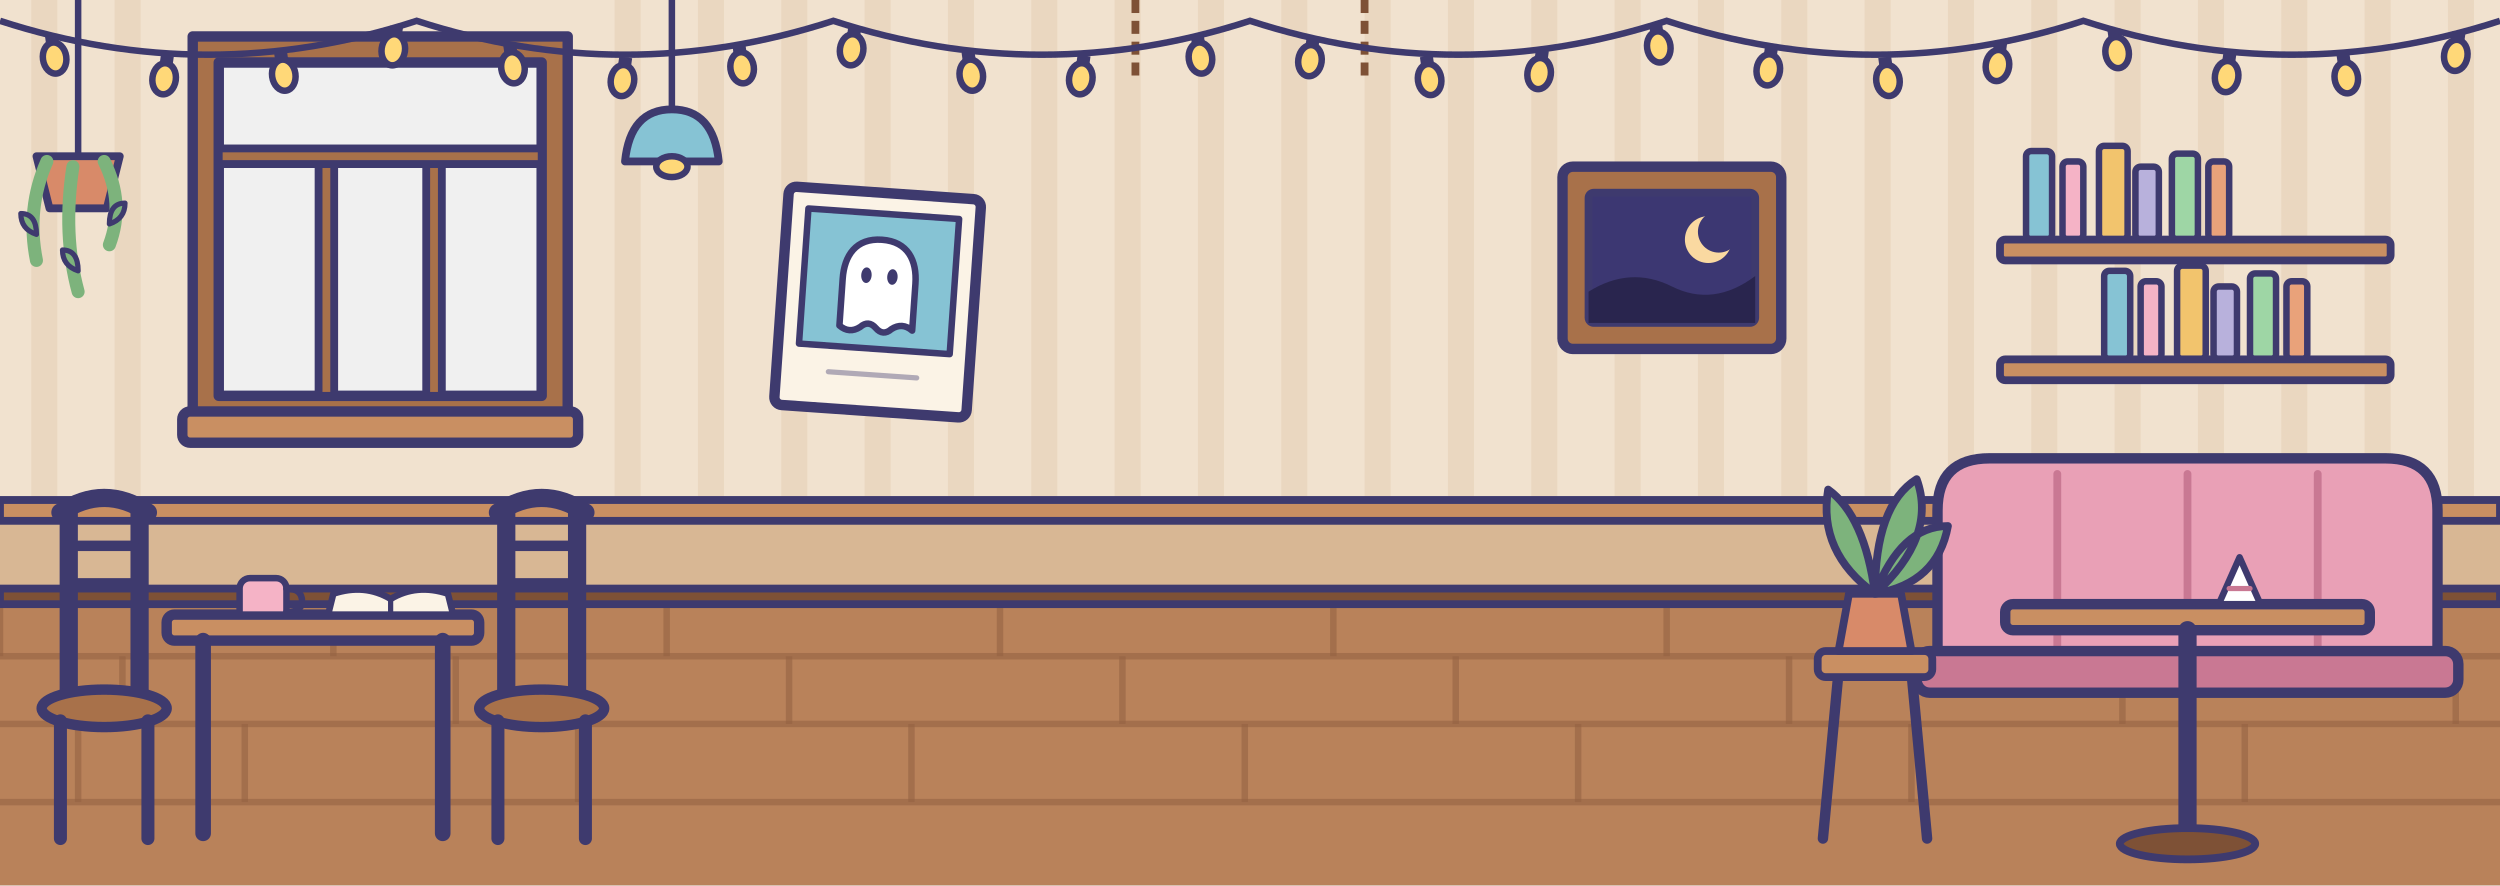
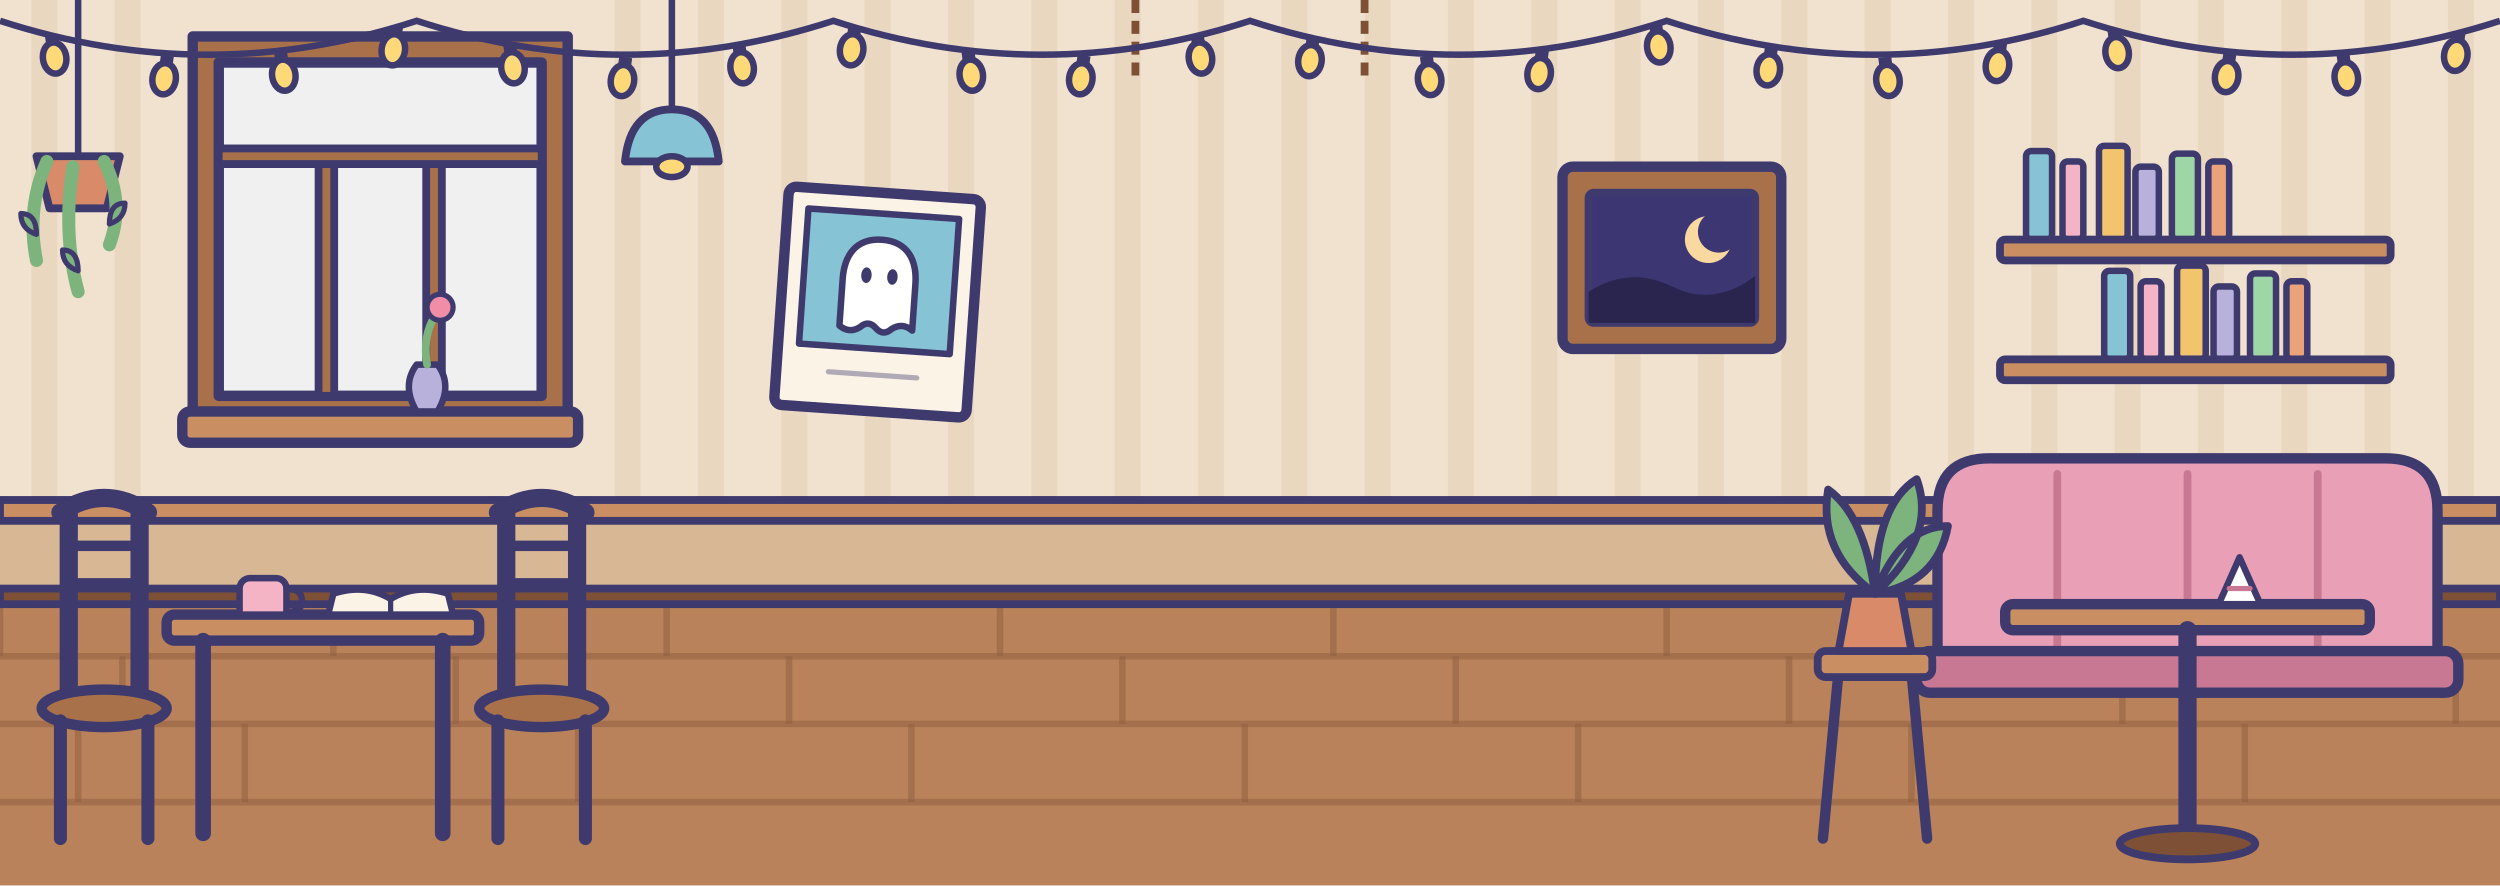
<svg xmlns="http://www.w3.org/2000/svg" viewBox="0 0 960 340" width="960" height="340">
  <path fill-rule="evenodd" d="M0 0 H960 V230 H0 Z M84 24 V152 H208 V24 Z" fill="#F1E2CF" />
  <g id="wallpaper">
    <rect x="12" y="0" width="10" height="196" fill="#EAD7C0" />
    <rect x="44" y="0" width="10" height="196" fill="#EAD7C0" />
    <rect x="236" y="0" width="10" height="196" fill="#EAD7C0" />
    <rect x="268" y="0" width="10" height="196" fill="#EAD7C0" />
    <rect x="300" y="0" width="10" height="196" fill="#EAD7C0" />
    <rect x="332" y="0" width="10" height="196" fill="#EAD7C0" />
    <rect x="364" y="0" width="10" height="196" fill="#EAD7C0" />
    <rect x="396" y="0" width="10" height="196" fill="#EAD7C0" />
    <rect x="428" y="0" width="10" height="196" fill="#EAD7C0" />
    <rect x="460" y="0" width="10" height="196" fill="#EAD7C0" />
    <rect x="492" y="0" width="10" height="196" fill="#EAD7C0" />
    <rect x="524" y="0" width="10" height="196" fill="#EAD7C0" />
    <rect x="556" y="0" width="10" height="196" fill="#EAD7C0" />
    <rect x="588" y="0" width="10" height="196" fill="#EAD7C0" />
    <rect x="620" y="0" width="10" height="196" fill="#EAD7C0" />
    <rect x="652" y="0" width="10" height="196" fill="#EAD7C0" />
    <rect x="684" y="0" width="10" height="196" fill="#EAD7C0" />
    <rect x="716" y="0" width="10" height="196" fill="#EAD7C0" />
    <rect x="748" y="0" width="10" height="196" fill="#EAD7C0" />
    <rect x="780" y="0" width="10" height="196" fill="#EAD7C0" />
    <rect x="812" y="0" width="10" height="196" fill="#EAD7C0" />
    <rect x="844" y="0" width="10" height="196" fill="#EAD7C0" />
    <rect x="876" y="0" width="10" height="196" fill="#EAD7C0" />
    <rect x="908" y="0" width="10" height="196" fill="#EAD7C0" />
    <rect x="940" y="0" width="10" height="196" fill="#EAD7C0" />
  </g>
  <rect x="0" y="196" width="960" height="34" fill="#D8B794" />
  <rect x="0" y="192" width="960" height="8" fill="#C98F62" stroke="#3E3A6E" stroke-width="3" stroke-linejoin="round" stroke-linecap="round" />
  <rect x="0" y="230" width="960" height="110" fill="#B9825A" />
  <path d="M0 252 H960" stroke="#946243" stroke-width="2.5" opacity="0.6" />
  <path d="M0 278 H960" stroke="#946243" stroke-width="2.5" opacity="0.6" />
  <path d="M0 308 H960" stroke="#946243" stroke-width="2.5" opacity="0.6" />
  <path d="M0 230 v22" stroke="#946243" stroke-width="2.5" opacity="0.6" />
  <path d="M47 252 v26" stroke="#946243" stroke-width="2.5" opacity="0.6" />
  <path d="M94 278 v30" stroke="#946243" stroke-width="2.5" opacity="0.6" />
  <path d="M128 230 v22" stroke="#946243" stroke-width="2.5" opacity="0.6" />
  <path d="M175 252 v26" stroke="#946243" stroke-width="2.5" opacity="0.6" />
  <path d="M222 278 v30" stroke="#946243" stroke-width="2.5" opacity="0.6" />
  <path d="M256 230 v22" stroke="#946243" stroke-width="2.5" opacity="0.6" />
  <path d="M303 252 v26" stroke="#946243" stroke-width="2.5" opacity="0.6" />
  <path d="M350 278 v30" stroke="#946243" stroke-width="2.5" opacity="0.6" />
  <path d="M384 230 v22" stroke="#946243" stroke-width="2.5" opacity="0.6" />
  <path d="M431 252 v26" stroke="#946243" stroke-width="2.5" opacity="0.6" />
  <path d="M478 278 v30" stroke="#946243" stroke-width="2.5" opacity="0.6" />
  <path d="M512 230 v22" stroke="#946243" stroke-width="2.5" opacity="0.6" />
  <path d="M559 252 v26" stroke="#946243" stroke-width="2.5" opacity="0.6" />
  <path d="M606 278 v30" stroke="#946243" stroke-width="2.5" opacity="0.6" />
  <path d="M640 230 v22" stroke="#946243" stroke-width="2.5" opacity="0.6" />
  <path d="M687 252 v26" stroke="#946243" stroke-width="2.5" opacity="0.6" />
  <path d="M734 278 v30" stroke="#946243" stroke-width="2.5" opacity="0.6" />
  <path d="M768 230 v22" stroke="#946243" stroke-width="2.5" opacity="0.6" />
  <path d="M815 252 v26" stroke="#946243" stroke-width="2.5" opacity="0.6" />
  <path d="M862 278 v30" stroke="#946243" stroke-width="2.5" opacity="0.6" />
  <path d="M896 230 v22" stroke="#946243" stroke-width="2.5" opacity="0.6" />
  <path d="M943 252 v26" stroke="#946243" stroke-width="2.5" opacity="0.6" />
  <path d="M30 278 v30" stroke="#946243" stroke-width="2.5" opacity="0.6" />
  <rect x="0" y="226" width="960" height="6" fill="#7E5136" stroke="#3E3A6E" stroke-width="3" stroke-linejoin="round" stroke-linecap="round" />
  <g transform="translate(240 0)">
    <g id="big-window">
      <path fill-rule="evenodd" d="M-166 14 H-22 V162 H-166 Z           M-156 24 V152 H-32 V24 Z" fill="#A8714A" stroke="#3E3A6E" stroke-width="4" stroke-linejoin="round" stroke-linecap="round" />
      <rect x="-117.667" y="60" width="6" height="92" fill="#A8714A" stroke="#3E3A6E" stroke-width="3" stroke-linejoin="round" stroke-linecap="round" />
      <rect x="-76.333" y="60" width="6" height="92" fill="#A8714A" stroke="#3E3A6E" stroke-width="3" stroke-linejoin="round" stroke-linecap="round" />
      <rect x="-156" y="57" width="124" height="6" fill="#A8714A" stroke="#3E3A6E" stroke-width="3" stroke-linejoin="round" stroke-linecap="round" />
      <rect x="-170" y="158" width="152" height="12" rx="3" fill="#C98F62" stroke="#3E3A6E" stroke-width="4" stroke-linejoin="round" stroke-linecap="round" />
    </g>
+     <g id="bud-vase" transform="translate(-240 -82)">
+       <path d="M160 240 q-6 -10 0 -18 h8 q6 8 0 18 Z" fill="#B8B1DC" stroke="#3E3A6E" stroke-width="2.5" stroke-linejoin="round" stroke-linecap="round" />
+       <path d="M164 222 q-2 -12 4 -20" fill="none" stroke="#7DB37C" stroke-width="3" stroke-linecap="round" />
+       <circle cx="169" cy="200" r="5" fill="#F28DA8" stroke="#3E3A6E" stroke-width="2" stroke-linejoin="round" stroke-linecap="round" />
+     </g>
    <g id="snapshot" transform="translate(-318 0)">
      <rect x="378" y="74" width="74" height="84" rx="3" fill="#FBF3E6" stroke="#3E3A6E" stroke-width="4" stroke-linejoin="round" stroke-linecap="round" transform="rotate(4 415 116)" />
      <g transform="rotate(4 415 116)">
        <rect x="386" y="82" width="58" height="52" fill="#86C3D4" stroke="#3E3A6E" stroke-width="2.5" stroke-linejoin="round" stroke-linecap="round" />
        <path d="M415 92 c10 0 14 7 14 16 v18 q-4 -3 -8 0 q-3 3 -6 0 q-3 -3 -6 0 q-4 3 -8 0 v-18 c0 -9 4 -16 14 -16 Z" fill="#fff" stroke="#3E3A6E" stroke-width="2.5" stroke-linejoin="round" stroke-linecap="round" />
        <ellipse cx="410" cy="106" rx="2" ry="3" fill="#3E3A6E" />
        <ellipse cx="420" cy="106" rx="2" ry="3" fill="#3E3A6E" />
        <path d="M398 144 h34" stroke="#3E3A6E" stroke-width="2" stroke-linecap="round" opacity="0.4" />
      </g>
    </g>
    <g class="pendant">
      <path d="M18 0 V42" stroke="#3E3A6E" stroke-width="2.5" />
      <path d="M0 62 Q2 42 18 42 Q34 42 36 62 Z" fill="#86C3D4" stroke="#3E3A6E" stroke-width="3" stroke-linejoin="round" stroke-linecap="round" />
      <ellipse cx="18" cy="64" rx="6" ry="4" fill="#FFD878" stroke="#3E3A6E" stroke-width="2.5" stroke-linejoin="round" stroke-linecap="round" />
    </g>
    <path id="sign-chains" d="M196 0 V30 M284 0 V30" stroke="#7E5136" stroke-width="3" stroke-dasharray="5 3" />
  </g>
  <g id="left-table">
    <g class="chair">
      <path d="M26.4 195.2 V272 M53.6 195.2 V272" stroke="#3E3A6E" stroke-width="7" stroke-linejoin="round" stroke-linecap="round" />
      <path d="M23.2 196.8 Q40 185.6 56.8 196.8" fill="none" stroke="#3E3A6E" stroke-width="7" stroke-linejoin="round" stroke-linecap="round" />
      <path d="M28.8 209.6 H51.2 M28.8 224 H51.2" stroke="#3E3A6E" stroke-width="4" stroke-linejoin="round" stroke-linecap="round" />
      <ellipse cx="40" cy="272" rx="24" ry="7.2" fill="#A8714A" stroke="#3E3A6E" stroke-width="4" stroke-linejoin="round" stroke-linecap="round" />
      <path d="M23.2 276.8 V322 M56.8 276.8 V322" stroke="#3E3A6E" stroke-width="5" stroke-linejoin="round" stroke-linecap="round" />
    </g>
    <g class="chair">
      <path d="M194.4 195.2 V272 M221.6 195.2 V272" stroke="#3E3A6E" stroke-width="7" stroke-linejoin="round" stroke-linecap="round" />
      <path d="M191.2 196.8 Q208 185.6 224.8 196.8" fill="none" stroke="#3E3A6E" stroke-width="7" stroke-linejoin="round" stroke-linecap="round" />
      <path d="M196.8 209.6 H219.2 M196.8 224 H219.2" stroke="#3E3A6E" stroke-width="4" stroke-linejoin="round" stroke-linecap="round" />
      <ellipse cx="208" cy="272" rx="24" ry="7.2" fill="#A8714A" stroke="#3E3A6E" stroke-width="4" stroke-linejoin="round" stroke-linecap="round" />
      <path d="M191.2 276.8 V322 M224.8 276.8 V322" stroke="#3E3A6E" stroke-width="5" stroke-linejoin="round" stroke-linecap="round" />
    </g>
    <rect x="64" y="236" width="120" height="10" rx="3" fill="#C98F62" stroke="#3E3A6E" stroke-width="4" stroke-linejoin="round" stroke-linecap="round" />
    <path d="M78 246 V320 M170 246 V320" stroke="#3E3A6E" stroke-width="6" stroke-linejoin="round" stroke-linecap="round" />
    <path d="M92 236 h18 v-10 a4 4 0 0 0 -4 -4 h-10 a4 4 0 0 0 -4 4 Z" fill="#F5B3C6" stroke="#3E3A6E" stroke-width="2.5" stroke-linejoin="round" stroke-linecap="round" />
    <path d="M110 226 q6 0 6 5 q0 4 -6 4" fill="none" stroke="#3E3A6E" stroke-width="2.5" stroke-linejoin="round" stroke-linecap="round" />
    <path d="M126 236 l2 -8 q12 -4 22 2 q10 -6 22 -2 l2 8 Z" fill="#FBF3E6" stroke="#3E3A6E" stroke-width="2.5" stroke-linejoin="round" stroke-linecap="round" />
    <path d="M150 230 v6" stroke="#3E3A6E" stroke-width="2" stroke-linejoin="round" stroke-linecap="round" />
  </g>
  <g id="moon-painting" transform="translate(524 0)">
    <rect x="76" y="64" width="84" height="70" rx="4" fill="#A8714A" stroke="#3E3A6E" stroke-width="4" stroke-linejoin="round" stroke-linecap="round" />
    <rect x="86" y="74" width="64" height="50" rx="2" fill="#3C3772" stroke="#3E3A6E" stroke-width="3" stroke-linejoin="round" stroke-linecap="round" />
    <circle cx="132" cy="92" r="9" fill="#FAD9A1" />
    <circle cx="136" cy="89" r="8" fill="#3C3772" />
    <path d="M86 112 q16 -10 32 -2 q16 8 32 -4 V124 H86 Z" fill="#29254E" />
  </g>
  <g id="bookshelf">
    <rect x="778" y="58" width="10" height="34" rx="2" fill="#86C3D4" stroke="#3E3A6E" stroke-width="2.5" stroke-linejoin="round" stroke-linecap="round" />
    <rect x="792" y="62" width="8" height="30" rx="2" fill="#F5B3C6" stroke="#3E3A6E" stroke-width="2.5" stroke-linejoin="round" stroke-linecap="round" />
    <rect x="806" y="56" width="11" height="36" rx="2" fill="#F2C46D" stroke="#3E3A6E" stroke-width="2.5" stroke-linejoin="round" stroke-linecap="round" />
    <rect x="820" y="64" width="9" height="28" rx="2" fill="#B8B1DC" stroke="#3E3A6E" stroke-width="2.5" stroke-linejoin="round" stroke-linecap="round" />
    <rect x="834" y="59" width="10" height="33" rx="2" fill="#9ED6A5" stroke="#3E3A6E" stroke-width="2.5" stroke-linejoin="round" stroke-linecap="round" />
    <rect x="848" y="62" width="8" height="30" rx="2" fill="#E9A27A" stroke="#3E3A6E" stroke-width="2.5" stroke-linejoin="round" stroke-linecap="round" />
    <rect x="768" y="92" width="150" height="8" rx="2" fill="#C98F62" stroke="#3E3A6E" stroke-width="3" stroke-linejoin="round" stroke-linecap="round" />
    <rect x="808" y="104" width="10" height="34" rx="2" fill="#86C3D4" stroke="#3E3A6E" stroke-width="2.5" stroke-linejoin="round" stroke-linecap="round" />
    <rect x="822" y="108" width="8" height="30" rx="2" fill="#F5B3C6" stroke="#3E3A6E" stroke-width="2.5" stroke-linejoin="round" stroke-linecap="round" />
    <rect x="836" y="102" width="11" height="36" rx="2" fill="#F2C46D" stroke="#3E3A6E" stroke-width="2.5" stroke-linejoin="round" stroke-linecap="round" />
    <rect x="850" y="110" width="9" height="28" rx="2" fill="#B8B1DC" stroke="#3E3A6E" stroke-width="2.5" stroke-linejoin="round" stroke-linecap="round" />
    <rect x="864" y="105" width="10" height="33" rx="2" fill="#9ED6A5" stroke="#3E3A6E" stroke-width="2.5" stroke-linejoin="round" stroke-linecap="round" />
    <rect x="878" y="108" width="8" height="30" rx="2" fill="#E9A27A" stroke="#3E3A6E" stroke-width="2.5" stroke-linejoin="round" stroke-linecap="round" />
    <rect x="768" y="138" width="150" height="8" rx="2" fill="#C98F62" stroke="#3E3A6E" stroke-width="3" stroke-linejoin="round" stroke-linecap="round" />
  </g>
  <g id="booth">
    <path d="M744 262 V196 Q744 176 764 176 H916 Q936 176 936 196 V262 Z" fill="#E9A0B6" stroke="#3E3A6E" stroke-width="4" stroke-linejoin="round" stroke-linecap="round" />
    <path d="M790 182 V254 M840 182 V254 M890 182 V254" stroke="#C97893" stroke-width="3" stroke-linecap="round" />
    <rect x="736" y="250" width="208" height="16" rx="5" fill="#C97893" stroke="#3E3A6E" stroke-width="4" stroke-linejoin="round" stroke-linecap="round" />
    <rect x="770" y="232" width="140" height="10" rx="3" fill="#C98F62" stroke="#3E3A6E" stroke-width="4" stroke-linejoin="round" stroke-linecap="round" />
    <path d="M840 242 V322" stroke="#3E3A6E" stroke-width="7" stroke-linejoin="round" stroke-linecap="round" />
    <ellipse cx="840" cy="324" rx="26" ry="6" fill="#7E5136" stroke="#3E3A6E" stroke-width="3" stroke-linejoin="round" stroke-linecap="round" />
    <path d="M852 232 l8 -18 l8 18 Z" fill="#fff" stroke="#3E3A6E" stroke-width="2.5" stroke-linejoin="round" stroke-linecap="round" />
    <path d="M856 226 h8" stroke="#C97893" stroke-width="2" stroke-linecap="round" />
  </g>
  <g id="plant-stand">
    <path d="M700 322 l6 -64 h28 l6 64" fill="none" stroke="#3E3A6E" stroke-width="4" stroke-linejoin="round" stroke-linecap="round" />
    <rect x="698" y="250" width="44" height="10" rx="3" fill="#C98F62" stroke="#3E3A6E" stroke-width="3" stroke-linejoin="round" stroke-linecap="round" />
    <path d="M706 250 l4 -22 h20 l4 22 Z" fill="#D88A69" stroke="#3E3A6E" stroke-width="3" stroke-linejoin="round" stroke-linecap="round" />
    <path d="M720 228 q-22 -16 -18 -40 q14 10 18 40 q0 -34 16 -44 q8 22 -16 44 q10 -26 28 -26 q-4 22 -28 26" fill="#7DB37C" stroke="#3E3A6E" stroke-width="3" stroke-linejoin="round" stroke-linecap="round" />
  </g>
  <g class="hanging-plant">
    <path d="M30 0 V60" stroke="#3E3A6E" stroke-width="2.5" />
    <path d="M14 60 h32 l-5 20 h-22 Z" fill="#D88A69" stroke="#3E3A6E" stroke-width="3" stroke-linejoin="round" stroke-linecap="round" />
    <path d="M18 62 q-8 18 -4 38 M28 64 q-4 26 2 48 M40 62 q8 16 2 32" fill="none" stroke="#7DB37C" stroke-width="5" stroke-linecap="round" />
    <path d="M14 90 q-6 -2 -6 -8 q6 0 6 8 M30 104 q-6 -2 -6 -8 q6 0 6 8 M42 86 q6 -2 6 -8 q-6 0 -6 8" fill="#7DB37C" stroke="#3E3A6E" stroke-width="2" stroke-linejoin="round" stroke-linecap="round" />
  </g>
  <g id="string-lights">
    <path d="M0 8 Q80 34 160 8 Q240 34 320 8 Q400 34 480 8 Q560 34 640 8 Q720 34 800 8 Q880 34 960 8" fill="none" stroke="#3E3A6E" stroke-width="2.5" />
    <g transform="rotate(-8 20 15.35757)">
      <rect x="17.5" y="13.358" width="5" height="4" fill="#3E3A6E" />
      <ellipse cx="20" cy="22.358" rx="4.5" ry="6" fill="#FFD878" stroke="#3E3A6E" stroke-width="2.5" stroke-linejoin="round" stroke-linecap="round" />
    </g>
    <g transform="rotate(8 64 23.31479)">
      <rect x="61.5" y="21.315" width="5" height="4" fill="#3E3A6E" />
      <ellipse cx="64" cy="30.315" rx="4.5" ry="6" fill="#FFD878" stroke="#3E3A6E" stroke-width="2.5" stroke-linejoin="round" stroke-linecap="round" />
    </g>
    <g transform="rotate(-8 108 21.93696)">
      <rect x="105.5" y="19.937" width="5" height="4" fill="#3E3A6E" />
      <ellipse cx="108" cy="28.937" rx="4.5" ry="6" fill="#FFD878" stroke="#3E3A6E" stroke-width="2.5" stroke-linejoin="round" stroke-linecap="round" />
    </g>
    <g transform="rotate(8 152 12.19008)">
      <rect x="149.5" y="10.19" width="5" height="4" fill="#3E3A6E" />
      <ellipse cx="152" cy="19.19" rx="4.5" ry="6" fill="#FFD878" stroke="#3E3A6E" stroke-width="2.5" stroke-linejoin="round" stroke-linecap="round" />
    </g>
    <g transform="rotate(-8 196 19.09227)">
      <rect x="193.5" y="17.092" width="5" height="4" fill="#3E3A6E" />
      <ellipse cx="196" cy="26.092" rx="4.5" ry="6" fill="#FFD878" stroke="#3E3A6E" stroke-width="2.5" stroke-linejoin="round" stroke-linecap="round" />
    </g>
    <g transform="rotate(8 240 24)">
      <rect x="237.5" y="22" width="5" height="4" fill="#3E3A6E" />
      <ellipse cx="240" cy="31" rx="4.5" ry="6" fill="#FFD878" stroke="#3E3A6E" stroke-width="2.5" stroke-linejoin="round" stroke-linecap="round" />
    </g>
    <g transform="rotate(-8 284 19.09227)">
      <rect x="281.5" y="17.092" width="5" height="4" fill="#3E3A6E" />
      <ellipse cx="284" cy="26.092" rx="4.5" ry="6" fill="#FFD878" stroke="#3E3A6E" stroke-width="2.5" stroke-linejoin="round" stroke-linecap="round" />
    </g>
    <g transform="rotate(8 328 12.19008)">
      <rect x="325.5" y="10.19" width="5" height="4" fill="#3E3A6E" />
      <ellipse cx="328" cy="19.19" rx="4.5" ry="6" fill="#FFD878" stroke="#3E3A6E" stroke-width="2.5" stroke-linejoin="round" stroke-linecap="round" />
    </g>
    <g transform="rotate(-8 372 21.93696)">
      <rect x="369.5" y="19.937" width="5" height="4" fill="#3E3A6E" />
      <ellipse cx="372" cy="28.937" rx="4.5" ry="6" fill="#FFD878" stroke="#3E3A6E" stroke-width="2.5" stroke-linejoin="round" stroke-linecap="round" />
    </g>
    <g transform="rotate(8 416 23.31479)">
      <rect x="413.5" y="21.315" width="5" height="4" fill="#3E3A6E" />
      <ellipse cx="416" cy="30.315" rx="4.5" ry="6" fill="#FFD878" stroke="#3E3A6E" stroke-width="2.5" stroke-linejoin="round" stroke-linecap="round" />
    </g>
    <g transform="rotate(-8 460 15.35757)">
      <rect x="457.5" y="13.358" width="5" height="4" fill="#3E3A6E" />
      <ellipse cx="460" cy="22.358" rx="4.5" ry="6" fill="#FFD878" stroke="#3E3A6E" stroke-width="2.5" stroke-linejoin="round" stroke-linecap="round" />
    </g>
    <g transform="rotate(8 504 16.35587)">
      <rect x="501.5" y="14.356" width="5" height="4" fill="#3E3A6E" />
      <ellipse cx="504" cy="23.356" rx="4.5" ry="6" fill="#FFD878" stroke="#3E3A6E" stroke-width="2.5" stroke-linejoin="round" stroke-linecap="round" />
    </g>
    <g transform="rotate(-8 548 23.61318)">
      <rect x="545.5" y="21.613" width="5" height="4" fill="#3E3A6E" />
      <ellipse cx="548" cy="30.613" rx="4.5" ry="6" fill="#FFD878" stroke="#3E3A6E" stroke-width="2.5" stroke-linejoin="round" stroke-linecap="round" />
    </g>
    <g transform="rotate(8 592 21.32624)">
      <rect x="589.5" y="19.326" width="5" height="4" fill="#3E3A6E" />
      <ellipse cx="592" cy="28.326" rx="4.5" ry="6" fill="#FFD878" stroke="#3E3A6E" stroke-width="2.5" stroke-linejoin="round" stroke-linecap="round" />
    </g>
    <g transform="rotate(-8 636 11.09843)">
      <rect x="633.5" y="9.098" width="5" height="4" fill="#3E3A6E" />
      <ellipse cx="636" cy="18.098" rx="4.5" ry="6" fill="#FFD878" stroke="#3E3A6E" stroke-width="2.5" stroke-linejoin="round" stroke-linecap="round" />
    </g>
    <g transform="rotate(8 680 19.89949)">
      <rect x="677.5" y="17.899" width="5" height="4" fill="#3E3A6E" />
      <ellipse cx="680" cy="26.899" rx="4.5" ry="6" fill="#FFD878" stroke="#3E3A6E" stroke-width="2.5" stroke-linejoin="round" stroke-linecap="round" />
    </g>
    <g transform="rotate(-8 724 23.95684)">
      <rect x="721.5" y="21.957" width="5" height="4" fill="#3E3A6E" />
      <ellipse cx="724" cy="30.957" rx="4.5" ry="6" fill="#FFD878" stroke="#3E3A6E" stroke-width="2.5" stroke-linejoin="round" stroke-linecap="round" />
    </g>
    <g transform="rotate(8 768 18.22899)">
      <rect x="765.5" y="16.229" width="5" height="4" fill="#3E3A6E" />
      <ellipse cx="768" cy="25.229" rx="4.5" ry="6" fill="#FFD878" stroke="#3E3A6E" stroke-width="2.5" stroke-linejoin="round" stroke-linecap="round" />
    </g>
    <g transform="rotate(-8 812 13.26824)">
      <rect x="809.5" y="11.268" width="5" height="4" fill="#3E3A6E" />
      <ellipse cx="812" cy="20.268" rx="4.5" ry="6" fill="#FFD878" stroke="#3E3A6E" stroke-width="2.5" stroke-linejoin="round" stroke-linecap="round" />
    </g>
    <g transform="rotate(8 856 22.47409)">
      <rect x="853.5" y="20.474" width="5" height="4" fill="#3E3A6E" />
      <ellipse cx="856" cy="29.474" rx="4.5" ry="6" fill="#FFD878" stroke="#3E3A6E" stroke-width="2.5" stroke-linejoin="round" stroke-linecap="round" />
    </g>
    <g transform="rotate(-8 900 22.93431)">
      <rect x="897.5" y="20.934" width="5" height="4" fill="#3E3A6E" />
      <ellipse cx="900" cy="29.934" rx="4.5" ry="6" fill="#FFD878" stroke="#3E3A6E" stroke-width="2.5" stroke-linejoin="round" stroke-linecap="round" />
    </g>
    <g transform="rotate(8 944 14.32624)">
      <rect x="941.5" y="12.326" width="5" height="4" fill="#3E3A6E" />
      <ellipse cx="944" cy="21.326" rx="4.5" ry="6" fill="#FFD878" stroke="#3E3A6E" stroke-width="2.5" stroke-linejoin="round" stroke-linecap="round" />
    </g>
  </g>
</svg>
